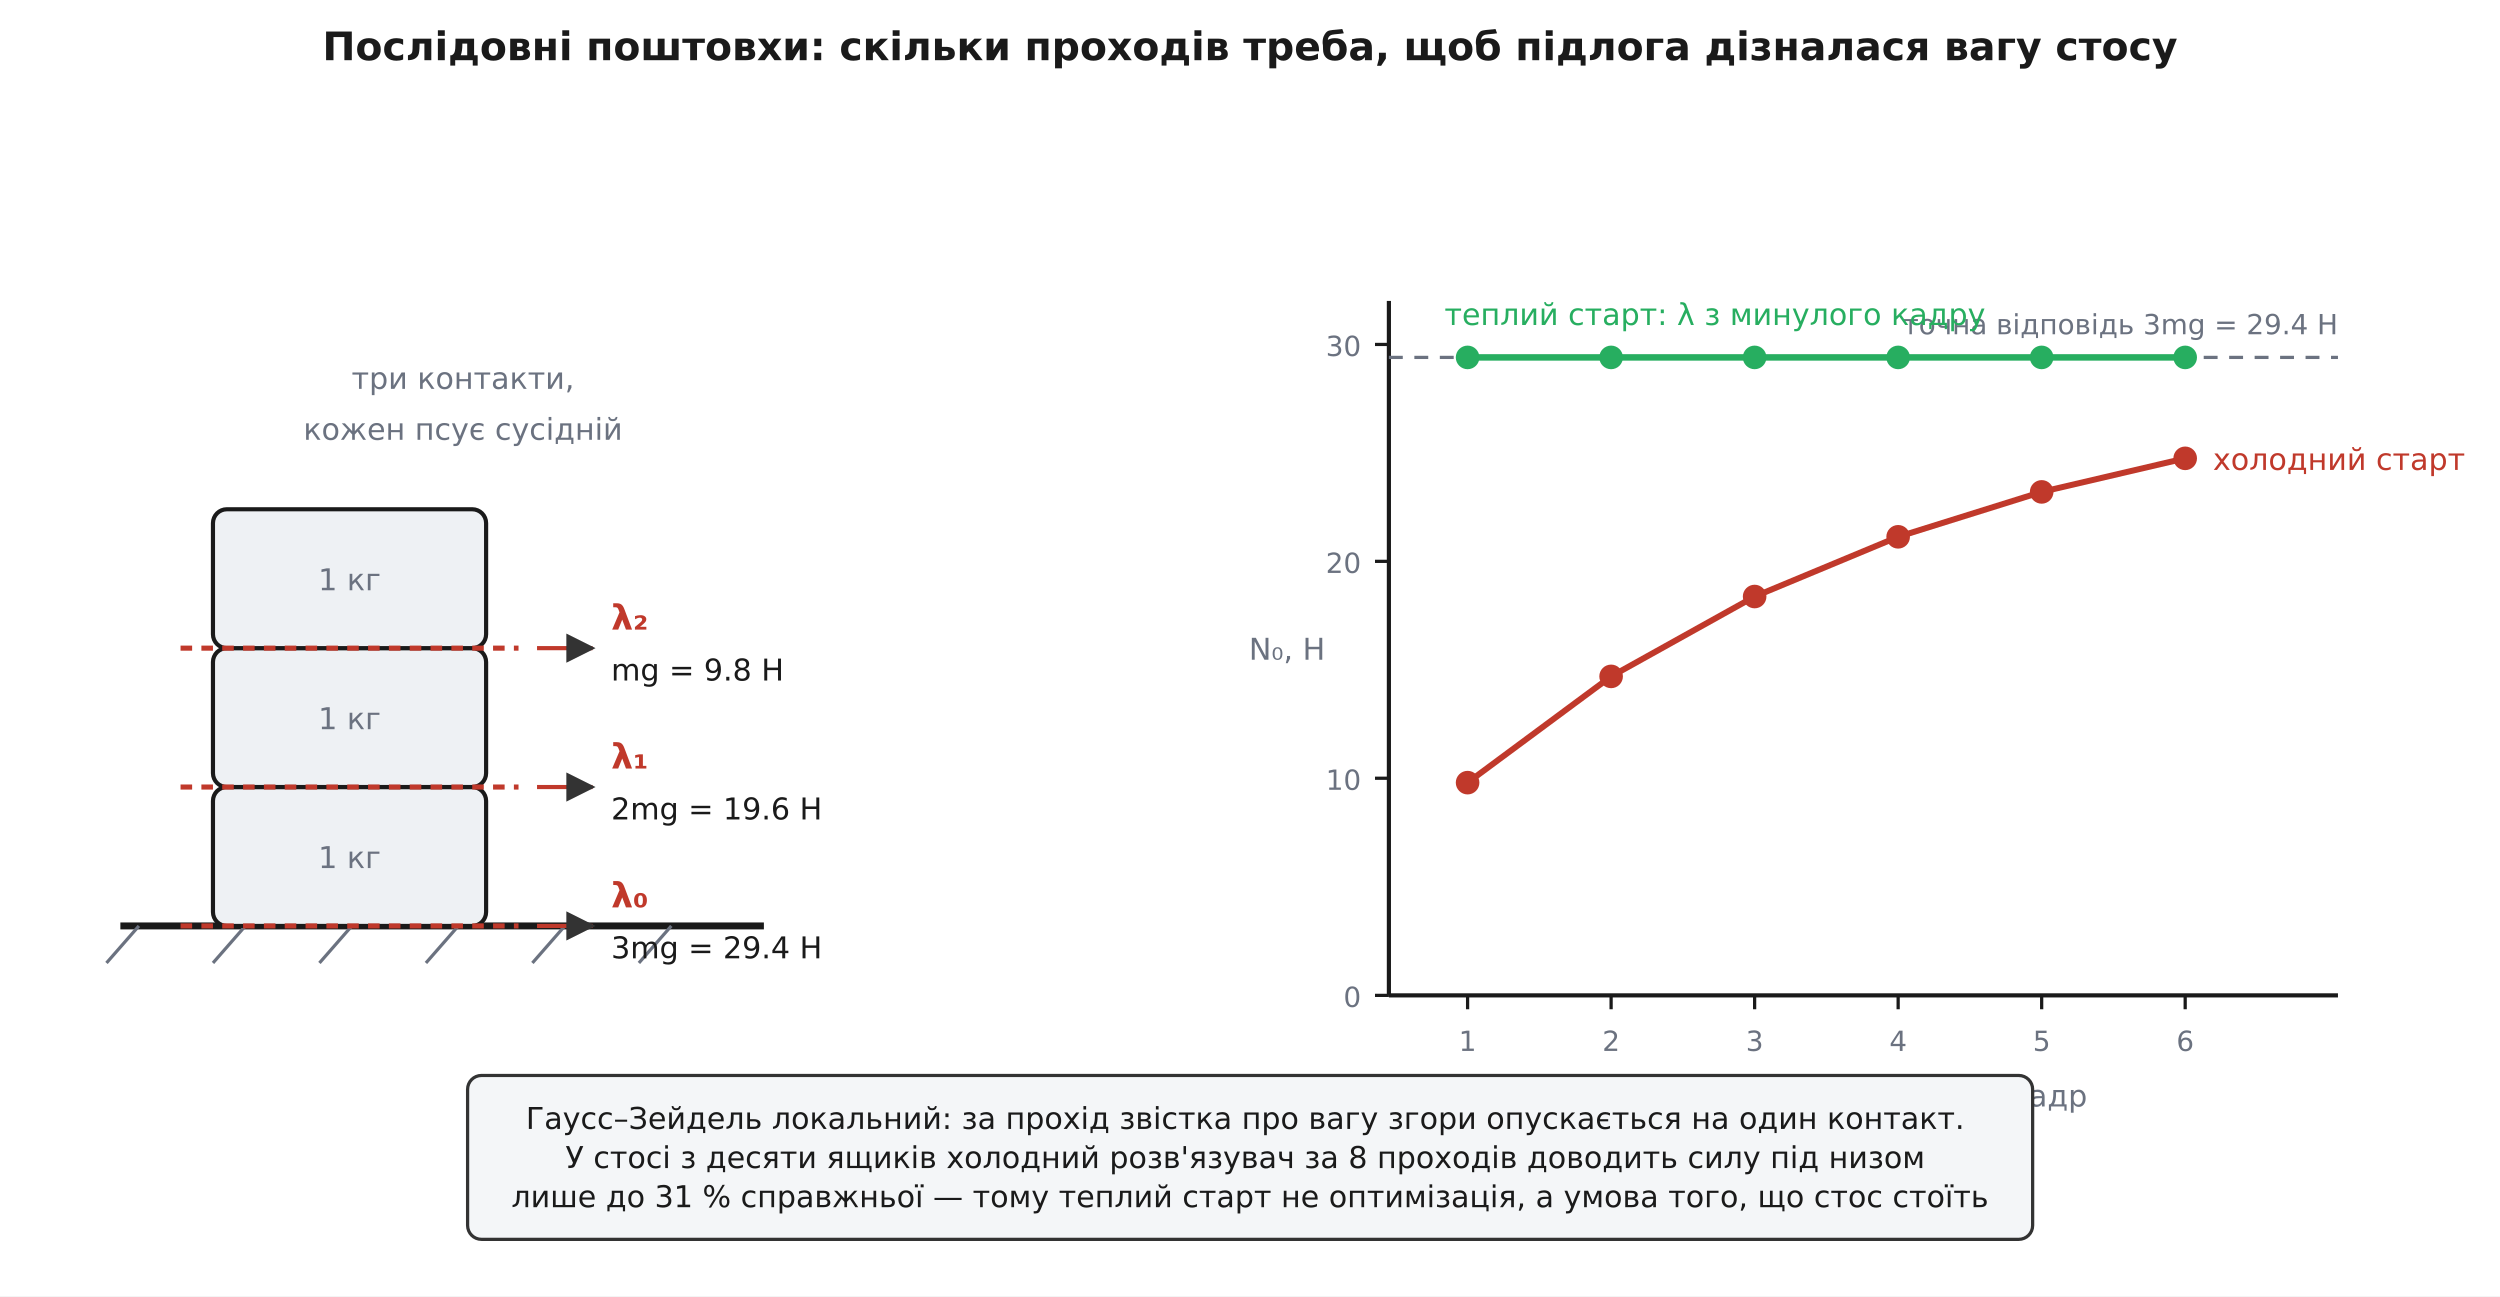
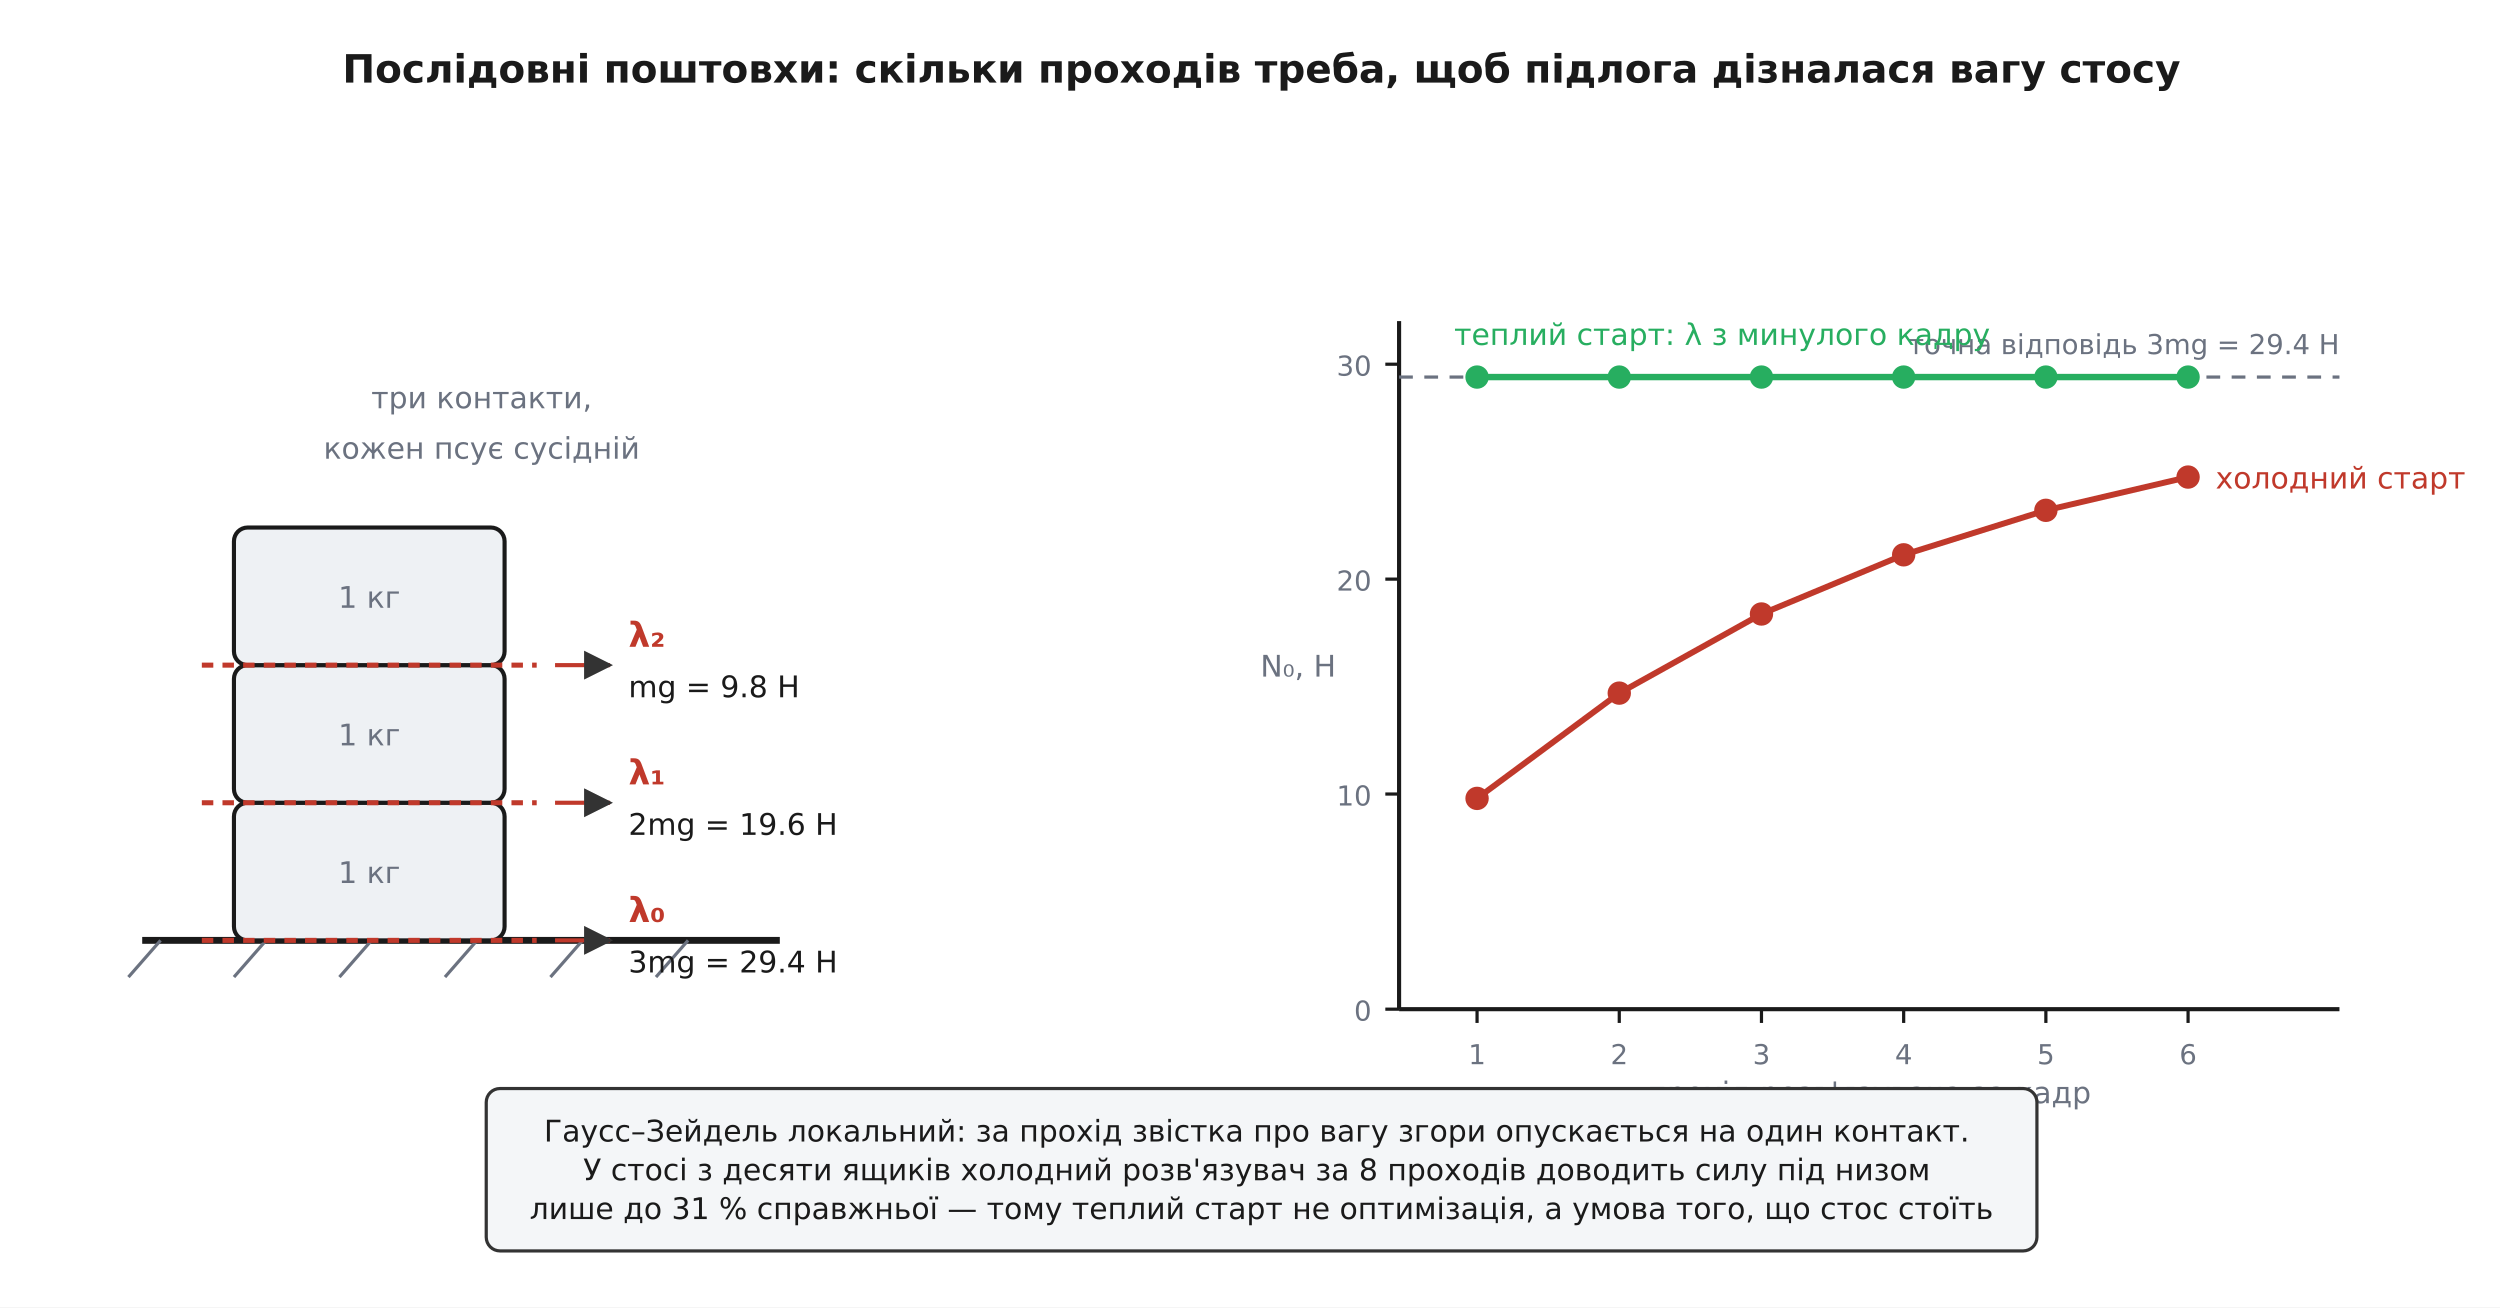
- <svg xmlns="http://www.w3.org/2000/svg" viewBox="0 0 1080 560" font-family="'Segoe UI', 'DejaVu Sans', Arial, sans-serif">
-   <rect width="1080" height="560" fill="#ffffff" />
+ <svg xmlns="http://www.w3.org/2000/svg" viewBox="-10 -10 1090 570" font-family="'Segoe UI', 'DejaVu Sans', Arial, sans-serif">
+   <rect x="-10" y="-10" width="1090" height="570" fill="#ffffff" />
  <defs>
    <marker id="arrow" viewBox="0 0 10 10" refX="9" refY="5" markerWidth="7" markerHeight="7" orient="auto-start-reverse">
      <path d="M0 0 L10 5 L0 10 z" fill="#333333" />
    </marker>
  </defs>
  <text x="540.0" y="26.0" font-family="'Segoe UI', 'DejaVu Sans', Arial, sans-serif" font-size="17" fill="#1a1a1a" text-anchor="middle" font-weight="700">Послідовні поштовхи: скільки проходів треба, щоб підлога дізналася вагу стосу</text>
  <line x1="52.0" y1="400.0" x2="330.0" y2="400.0" stroke="#1a1a1a" stroke-width="3.0" />
  <line x1="60.0" y1="400.0" x2="46.0" y2="416.0" stroke="#6b7280" stroke-width="1.4" />
  <line x1="106.0" y1="400.0" x2="92.0" y2="416.0" stroke="#6b7280" stroke-width="1.4" />
  <line x1="152.0" y1="400.0" x2="138.0" y2="416.0" stroke="#6b7280" stroke-width="1.4" />
  <line x1="198.0" y1="400.0" x2="184.0" y2="416.0" stroke="#6b7280" stroke-width="1.4" />
  <line x1="244.0" y1="400.0" x2="230.0" y2="416.0" stroke="#6b7280" stroke-width="1.4" />
  <line x1="290.0" y1="400.0" x2="276.0" y2="416.0" stroke="#6b7280" stroke-width="1.4" />
  <rect x="92.0" y="340.0" width="118.0" height="60.0" rx="6" fill="#eef1f4" stroke="#1a1a1a" stroke-width="1.8" />
  <text x="151.0" y="375.0" font-family="'Segoe UI', 'DejaVu Sans', Arial, sans-serif" font-size="13" fill="#6b7280" text-anchor="middle">1 кг</text>
  <line x1="78.0" y1="400.0" x2="224.0" y2="400.0" stroke="#c0392b" stroke-width="2.2" stroke-dasharray="5 4" />
  <line x1="232.0" y1="400.0" x2="256.0" y2="400.0" stroke="#c0392b" stroke-width="1.8" marker-end="url(#arrow)" />
  <text x="264.0" y="392.0" font-family="'Segoe UI', 'DejaVu Sans', Arial, sans-serif" font-size="15" fill="#c0392b" text-anchor="start" font-weight="700">λ₀</text>
  <text x="264.0" y="414.0" font-family="'Segoe UI', 'DejaVu Sans', Arial, sans-serif" font-size="13" fill="#1a1a1a" text-anchor="start">3mg = 29.4 Н</text>
  <rect x="92.0" y="280.0" width="118.0" height="60.0" rx="6" fill="#eef1f4" stroke="#1a1a1a" stroke-width="1.8" />
  <text x="151.0" y="315.0" font-family="'Segoe UI', 'DejaVu Sans', Arial, sans-serif" font-size="13" fill="#6b7280" text-anchor="middle">1 кг</text>
  <line x1="78.0" y1="340.0" x2="224.0" y2="340.0" stroke="#c0392b" stroke-width="2.2" stroke-dasharray="5 4" />
  <line x1="232.0" y1="340.0" x2="256.0" y2="340.0" stroke="#c0392b" stroke-width="1.8" marker-end="url(#arrow)" />
  <text x="264.0" y="332.0" font-family="'Segoe UI', 'DejaVu Sans', Arial, sans-serif" font-size="15" fill="#c0392b" text-anchor="start" font-weight="700">λ₁</text>
  <text x="264.0" y="354.0" font-family="'Segoe UI', 'DejaVu Sans', Arial, sans-serif" font-size="13" fill="#1a1a1a" text-anchor="start">2mg = 19.6 Н</text>
  <rect x="92.0" y="220.0" width="118.0" height="60.0" rx="6" fill="#eef1f4" stroke="#1a1a1a" stroke-width="1.8" />
  <text x="151.0" y="255.0" font-family="'Segoe UI', 'DejaVu Sans', Arial, sans-serif" font-size="13" fill="#6b7280" text-anchor="middle">1 кг</text>
  <line x1="78.0" y1="280.0" x2="224.0" y2="280.0" stroke="#c0392b" stroke-width="2.2" stroke-dasharray="5 4" />
  <line x1="232.0" y1="280.0" x2="256.0" y2="280.0" stroke="#c0392b" stroke-width="1.8" marker-end="url(#arrow)" />
  <text x="264.0" y="272.0" font-family="'Segoe UI', 'DejaVu Sans', Arial, sans-serif" font-size="15" fill="#c0392b" text-anchor="start" font-weight="700">λ₂</text>
  <text x="264.0" y="294.0" font-family="'Segoe UI', 'DejaVu Sans', Arial, sans-serif" font-size="13" fill="#1a1a1a" text-anchor="start">mg = 9.8 Н</text>
  <text x="200.0" y="168.0" font-family="'Segoe UI', 'DejaVu Sans', Arial, sans-serif" font-size="13" fill="#6b7280" text-anchor="middle">три контакти,</text>
  <text x="200.0" y="190.0" font-family="'Segoe UI', 'DejaVu Sans', Arial, sans-serif" font-size="13" fill="#6b7280" text-anchor="middle">кожен псує сусідній</text>
  <line x1="600.0" y1="430.0" x2="1010.0" y2="430.0" stroke="#1a1a1a" stroke-width="1.8" />
  <line x1="600.0" y1="430.0" x2="600.0" y2="130.0" stroke="#1a1a1a" stroke-width="1.8" />
  <line x1="594.0" y1="430.0" x2="600.0" y2="430.0" stroke="#1a1a1a" stroke-width="1.4" />
  <text x="588.0" y="435.0" font-family="'Segoe UI', 'DejaVu Sans', Arial, sans-serif" font-size="12" fill="#6b7280" text-anchor="end">0</text>
  <line x1="594.0" y1="336.2" x2="600.0" y2="336.2" stroke="#1a1a1a" stroke-width="1.4" />
  <text x="588.0" y="341.2" font-family="'Segoe UI', 'DejaVu Sans', Arial, sans-serif" font-size="12" fill="#6b7280" text-anchor="end">10</text>
  <line x1="594.0" y1="242.5" x2="600.0" y2="242.5" stroke="#1a1a1a" stroke-width="1.4" />
  <text x="588.0" y="247.5" font-family="'Segoe UI', 'DejaVu Sans', Arial, sans-serif" font-size="12" fill="#6b7280" text-anchor="end">20</text>
  <line x1="594.0" y1="148.8" x2="600.0" y2="148.8" stroke="#1a1a1a" stroke-width="1.4" />
  <text x="588.0" y="153.8" font-family="'Segoe UI', 'DejaVu Sans', Arial, sans-serif" font-size="12" fill="#6b7280" text-anchor="end">30</text>
  <text x="556.0" y="285.0" font-family="'Segoe UI', 'DejaVu Sans', Arial, sans-serif" font-size="13" fill="#6b7280" text-anchor="middle">N₀, Н</text>
  <line x1="634.0" y1="430.0" x2="634.0" y2="436.0" stroke="#1a1a1a" stroke-width="1.4" />
  <text x="634.0" y="454.0" font-family="'Segoe UI', 'DejaVu Sans', Arial, sans-serif" font-size="12" fill="#6b7280" text-anchor="middle">1</text>
  <line x1="696.0" y1="430.0" x2="696.0" y2="436.0" stroke="#1a1a1a" stroke-width="1.4" />
  <text x="696.0" y="454.0" font-family="'Segoe UI', 'DejaVu Sans', Arial, sans-serif" font-size="12" fill="#6b7280" text-anchor="middle">2</text>
  <line x1="758.0" y1="430.0" x2="758.0" y2="436.0" stroke="#1a1a1a" stroke-width="1.4" />
  <text x="758.0" y="454.0" font-family="'Segoe UI', 'DejaVu Sans', Arial, sans-serif" font-size="12" fill="#6b7280" text-anchor="middle">3</text>
  <line x1="820.0" y1="430.0" x2="820.0" y2="436.0" stroke="#1a1a1a" stroke-width="1.4" />
  <text x="820.0" y="454.0" font-family="'Segoe UI', 'DejaVu Sans', Arial, sans-serif" font-size="12" fill="#6b7280" text-anchor="middle">4</text>
  <line x1="882.0" y1="430.0" x2="882.0" y2="436.0" stroke="#1a1a1a" stroke-width="1.4" />
  <text x="882.0" y="454.0" font-family="'Segoe UI', 'DejaVu Sans', Arial, sans-serif" font-size="12" fill="#6b7280" text-anchor="middle">5</text>
  <line x1="944.0" y1="430.0" x2="944.0" y2="436.0" stroke="#1a1a1a" stroke-width="1.4" />
  <text x="944.0" y="454.0" font-family="'Segoe UI', 'DejaVu Sans', Arial, sans-serif" font-size="12" fill="#6b7280" text-anchor="middle">6</text>
-   <text x="805.0" y="478.0" font-family="'Segoe UI', 'DejaVu Sans', Arial, sans-serif" font-size="13" fill="#6b7280" text-anchor="middle">прохід розв'язувача за кадр</text>
+   <text x="805.0" y="471.0" font-family="'Segoe UI', 'DejaVu Sans', Arial, sans-serif" font-size="13" fill="#6b7280" text-anchor="middle">прохід розв'язувача за кадр</text>
  <line x1="600.0" y1="154.4" x2="1010.0" y2="154.4" stroke="#6b7280" stroke-width="1.4" stroke-dasharray="6 5" />
  <text x="1010.0" y="144.4" font-family="'Segoe UI', 'DejaVu Sans', Arial, sans-serif" font-size="12" fill="#6b7280" text-anchor="end">точна відповідь 3mg = 29.4 Н</text>
  <path d="M 634.0 338.1 L 696.0 292.2 L 758.0 257.7 L 820.0 231.9 L 882.0 212.5 L 944.0 198.0" fill="none" stroke="#c0392b" stroke-width="2.6" />
  <circle cx="634.0" cy="338.1" r="4.5" fill="#c0392b" stroke="#c0392b" stroke-width="1.2" />
  <circle cx="696.0" cy="292.2" r="4.5" fill="#c0392b" stroke="#c0392b" stroke-width="1.2" />
  <circle cx="758.0" cy="257.7" r="4.5" fill="#c0392b" stroke="#c0392b" stroke-width="1.2" />
  <circle cx="820.0" cy="231.9" r="4.5" fill="#c0392b" stroke="#c0392b" stroke-width="1.2" />
  <circle cx="882.0" cy="212.5" r="4.5" fill="#c0392b" stroke="#c0392b" stroke-width="1.2" />
  <circle cx="944.0" cy="198.0" r="4.5" fill="#c0392b" stroke="#c0392b" stroke-width="1.2" />
  <text x="956.0" y="203.0" font-family="'Segoe UI', 'DejaVu Sans', Arial, sans-serif" font-size="13" fill="#c0392b" text-anchor="start">холодний старт</text>
  <path d="M 634.0 154.4 L 944.0 154.4" fill="none" stroke="#27ae60" stroke-width="2.8" />
  <circle cx="634.0" cy="154.4" r="4.5" fill="#27ae60" stroke="#27ae60" stroke-width="1.2" />
  <circle cx="696.0" cy="154.4" r="4.5" fill="#27ae60" stroke="#27ae60" stroke-width="1.2" />
  <circle cx="758.0" cy="154.4" r="4.5" fill="#27ae60" stroke="#27ae60" stroke-width="1.2" />
  <circle cx="820.0" cy="154.4" r="4.5" fill="#27ae60" stroke="#27ae60" stroke-width="1.2" />
  <circle cx="882.0" cy="154.4" r="4.5" fill="#27ae60" stroke="#27ae60" stroke-width="1.2" />
  <circle cx="944.0" cy="154.4" r="4.5" fill="#27ae60" stroke="#27ae60" stroke-width="1.2" />
  <text x="624.0" y="140.4" font-family="'Segoe UI', 'DejaVu Sans', Arial, sans-serif" font-size="13" fill="#27ae60" text-anchor="start">теплий старт: λ з минулого кадру</text>
  <rect x="202.0" y="464.6" width="676.1" height="70.8" rx="6" fill="#f4f6f8" stroke="#333333" stroke-width="1.4" />
  <text x="540.0" y="487.7" font-family="'Segoe UI', 'DejaVu Sans', Arial, sans-serif" font-size="13" fill="#1a1a1a" text-anchor="middle">
    <tspan x="540.0" dy="0.0">Гаусс–Зейдель локальний: за прохід звістка про вагу згори опускається на один контакт.</tspan>
    <tspan x="540.0" dy="16.9">У стосі з десяти ящиків холодний розв'язувач за 8 проходів доводить силу під низом</tspan>
    <tspan x="540.0" dy="16.9">лише до 31 % справжньої — тому теплий старт не оптимізація, а умова того, що стос стоїть</tspan>
  </text>
</svg>
